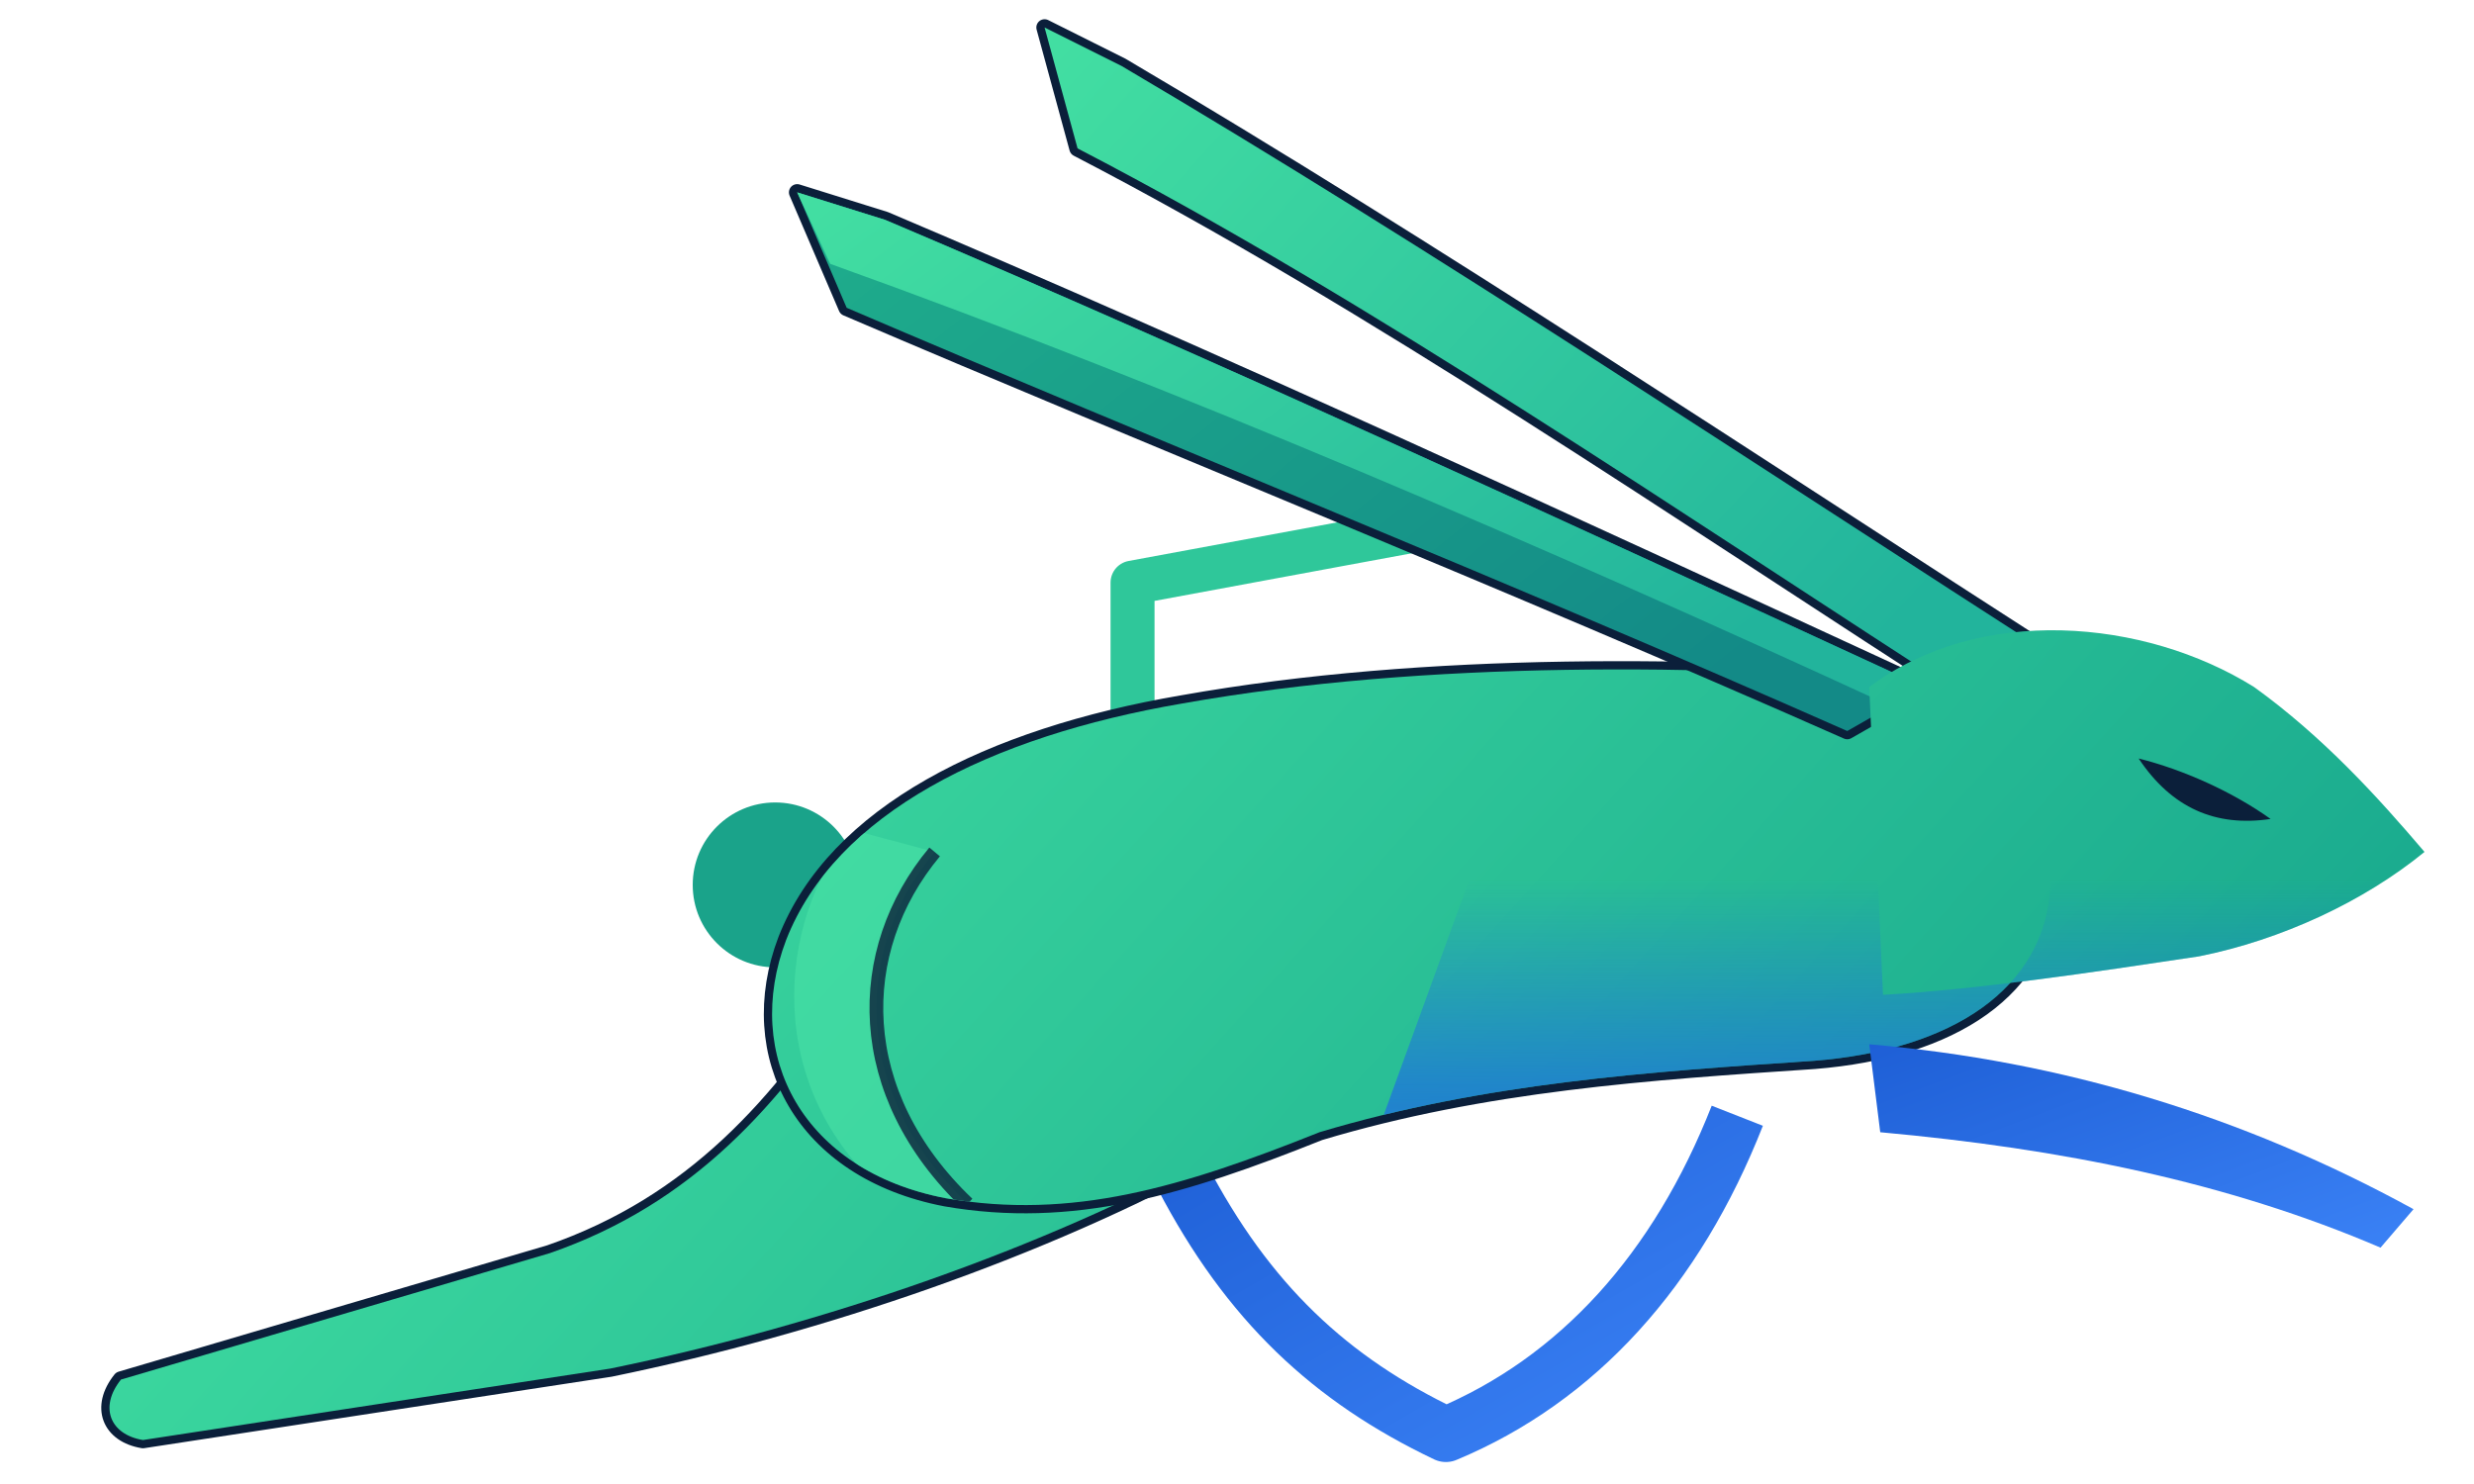
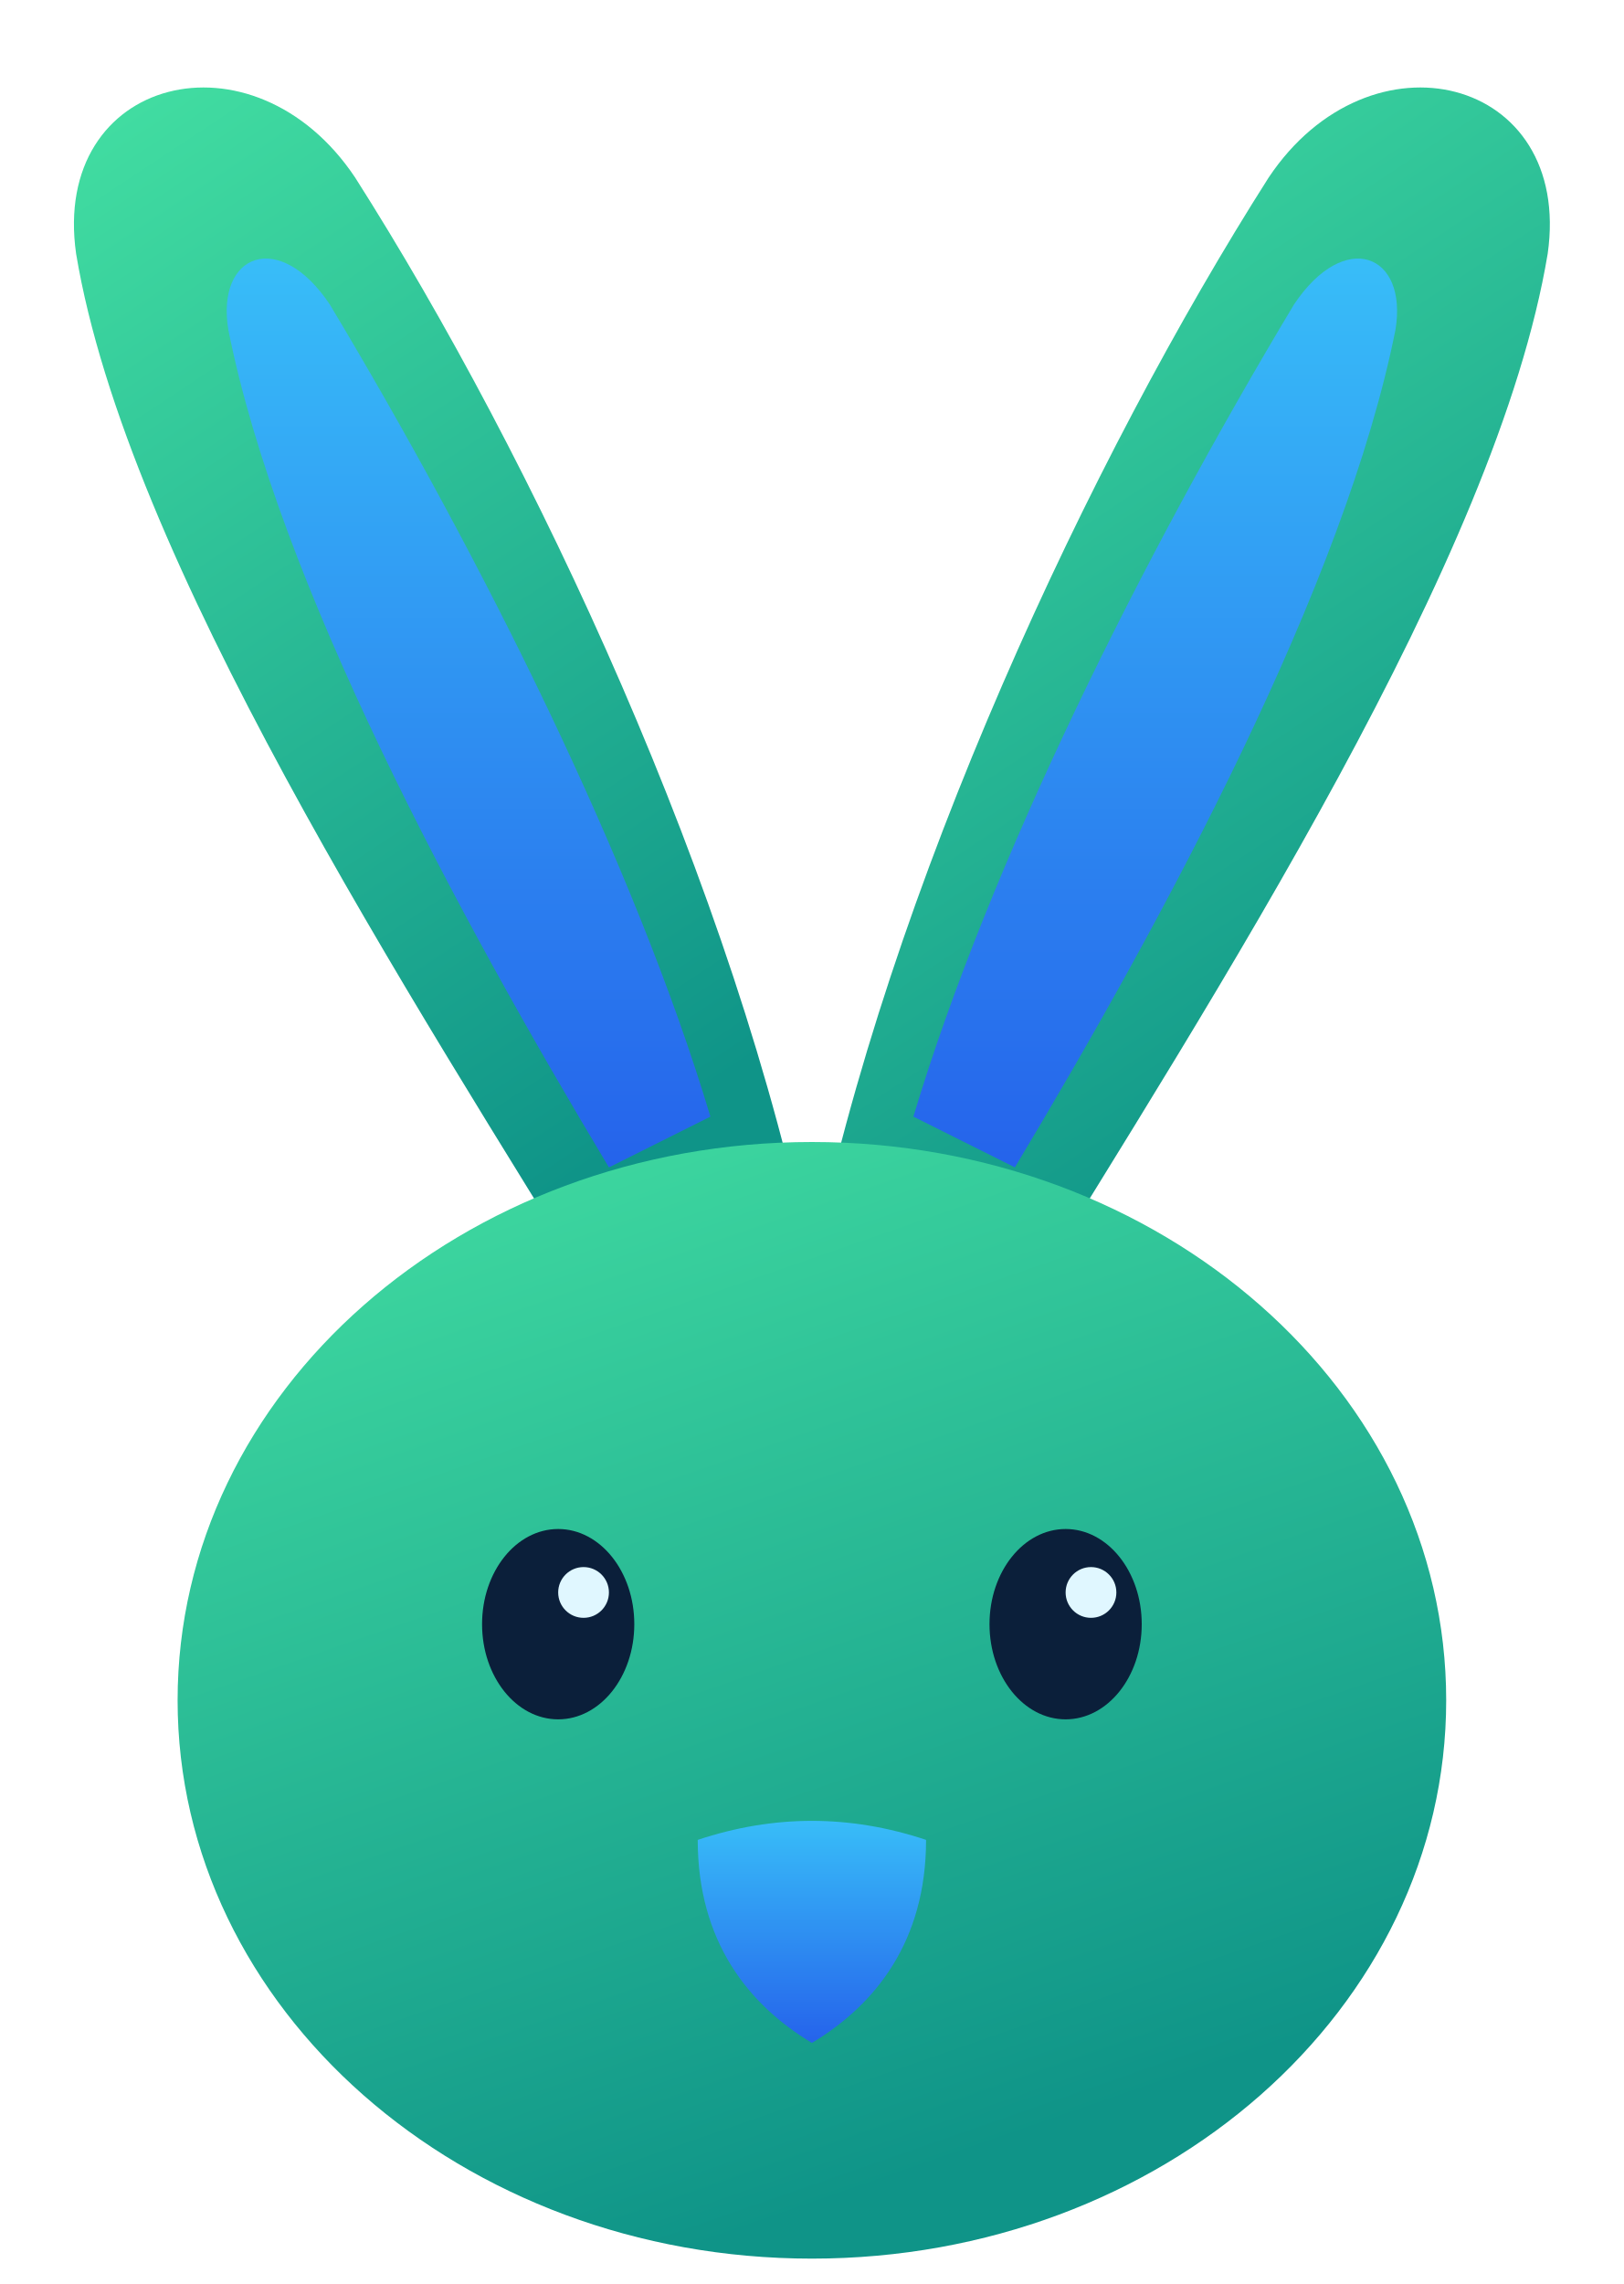
- <svg xmlns="http://www.w3.org/2000/svg" viewBox="40 50 900 540" width="450" height="270" role="img" aria-label="Vabbit">
+ <svg xmlns="http://www.w3.org/2000/svg" viewBox="36 0 128 180" width="256" height="360" role="img" aria-label="Vabbit">
  <defs>
-     <linearGradient id="teal" gradientUnits="userSpaceOnUse" x1="300" y1="200" x2="800" y2="650">
-       <stop offset="0" stop-color="#3fdca0" />
-       <stop offset="1" stop-color="#14a38c" />
+     <linearGradient id="vt" x1="0" y1="0" x2="0.4" y2="1">
+       <stop offset="0" stop-color="#43dfa2" />
+       <stop offset="1" stop-color="#0f9488" />
    </linearGradient>
-     <linearGradient id="ear" x1="0" y1="0" x2="1" y2="0.6">
-       <stop offset="0" stop-color="#43dfa2" />
-       <stop offset="1" stop-color="#22b49c" />
-     </linearGradient>
-     <linearGradient id="earDark" x1="0" y1="0" x2="1" y2="0.6">
-       <stop offset="0" stop-color="#1fae8c" />
-       <stop offset="1" stop-color="#138a87" />
-     </linearGradient>
-     <linearGradient id="head" x1="0" y1="0" x2="0.6" y2="1">
-       <stop offset="0" stop-color="#3fdca0" />
-       <stop offset="1" stop-color="#19a990" />
-     </linearGradient>
-     <linearGradient id="chest" gradientUnits="userSpaceOnUse" x1="0" y1="370" x2="0" y2="520">
-       <stop offset="0" stop-color="#1d6fe0" stop-opacity="0" />
-       <stop offset="0.5" stop-color="#1d6fe0" stop-opacity="0.7" />
+     <linearGradient id="vb" x1="0" y1="0" x2="0" y2="1">
+       <stop offset="0" stop-color="#38bdf8" />
      <stop offset="1" stop-color="#2563eb" />
    </linearGradient>
-     <linearGradient id="blue" x1="0" y1="0" x2="1" y2="1">
-       <stop offset="0" stop-color="#1e5fd6" />
-       <stop offset="1" stop-color="#3b82f6" />
-     </linearGradient>
-     <radialGradient id="knob" cx="0.4" cy="0.4" r="0.7">
-       <stop offset="0" stop-color="#e0f7ff" />
-       <stop offset="0.6" stop-color="#7dd3fc" />
-       <stop offset="1" stop-color="#38bdf8" />
-     </radialGradient>
-     <filter id="glow" x="-40%" y="-60%" width="180%" height="220%">
-       <feGaussianBlur stdDeviation="10" result="b" />
-       <feMerge>
-         <feMergeNode in="b" />
-         <feMergeNode in="SourceGraphic" />
-       </feMerge>
-     </filter>
-     <path id="bodyShape" d="M745 298 C 660 292, 560 290, 470 306 C 400 318, 344 346, 326 392 C 310 434, 332 476, 384 486 C 430 494, 470 482, 520 462 C 580 444, 640 440, 700 436 C 750 432, 784 410, 786 372 C 788 336, 772 306, 745 298 Z" />
-     <path id="headShape" d="M720 300 C 760 270, 820 275, 860 300 C 885 318, 905 340, 922 360 C 900 378, 870 392, 840 398 C 800 404, 760 410, 725 412 Z" />
-     <clipPath id="bodyClip">
-       <use href="#bodyShape" />
-       <use href="#headShape" />
-     </clipPath>
  </defs>
-   <g id="rabbit" stroke-linejoin="round">
-     <path d="M470 478 C 494 524, 524 552, 566 572 C 614 552, 650 512, 672 456" fill="none" stroke="url(#blue)" stroke-width="20" />
-     <path d="M452 312 L452 262 L560 242" fill="none" stroke="#2fc79a" stroke-width="16" />
-     <circle cx="322" cy="372" r="30" fill="#1aa38a" />
-     <path d="M352 408 C 324 452, 292 488, 240 506 L 84 552 C 76 562, 80 572, 92 574 L 262 548 C 340 532, 420 504, 482 470 Z" fill="url(#teal)" stroke="#0b1f3a" stroke-width="6" paint-order="stroke" />
-     <use href="#bodyShape" fill="url(#teal)" stroke="#0b1f3a" stroke-width="6" paint-order="stroke" />
-     <path d="M330 120 L 362 130 C 480 180, 610 240, 740 300 L 712 316 C 590 262, 460 210, 348 162 Z" fill="url(#earDark)" stroke="#0b1f3a" stroke-width="6" paint-order="stroke" />
-     <path d="M330 120 L 362 130 C 480 180, 610 240, 740 300 L 728 307 C 600 248, 470 192, 342 146 Z" fill="url(#ear)" />
-     <path d="M420 60 L 448 74 C 560 140, 680 220, 792 292 L 762 308 C 650 236, 540 160, 432 104 Z" fill="url(#ear)" stroke="#0b1f3a" stroke-width="6" paint-order="stroke" />
-     <use href="#headShape" fill="url(#teal)" />
-     <g clip-path="url(#bodyClip)">
-       <path d="M600 300 L 960 300 L 960 560 L 520 520 Z" fill="url(#chest)" />
-       <path d="M350 352 C 322 386, 318 446, 362 484 L 392 488 C 350 448, 350 396, 380 360 Z" fill="#4be3a8" opacity="0.55" />
-       <path d="M380 360 C 350 396, 350 448, 392 488" fill="none" stroke="#0b1f3a" stroke-width="5" opacity="0.8" />
-     </g>
-     <path d="M818 326 C 834 330, 852 338, 866 348 C 846 351, 830 344, 818 326 Z" fill="#0b1f3a" />
-     <path d="M720 430 C 790 436, 856 456, 918 490 L 906 504 C 850 480, 790 468, 724 462 Z" fill="url(#blue)" />
+   <g id="bunny">
+     <path d="M84 104 C 68 78, 46 44, 42 20 C 40 6, 56 2, 64 14 C 78 36, 94 70, 100 100 Z" fill="url(#vt)" />
+     <path d="M116 104 C 132 78, 154 44, 158 20 C 160 6, 144 2, 136 14 C 122 36, 106 70, 100 100 Z" fill="url(#vt)" />
+     <path d="M84 92 C 72 72, 58 46, 54 26 C 53 20, 58 18, 62 24 C 74 44, 86 68, 92 88 Z" fill="url(#vb)" />
+     <path d="M116 92 C 128 72, 142 46, 146 26 C 147 20, 142 18, 138 24 C 126 44, 114 68, 108 88 Z" fill="url(#vb)" />
+     <ellipse cx="100" cy="134" rx="50" ry="44" fill="url(#vt)" />
+     <ellipse cx="80" cy="128" rx="6" ry="7.5" fill="#0b1f3a" />
+     <ellipse cx="120" cy="128" rx="6" ry="7.5" fill="#0b1f3a" />
+     <circle cx="82" cy="125.5" r="2" fill="#e0f7ff" />
+     <circle cx="122" cy="125.5" r="2" fill="#e0f7ff" />
+     <path d="M91 145 C 97 143, 103 143, 109 145 C 109 153, 105 158, 100 161 C 95 158, 91 153, 91 145 Z" fill="url(#vb)" />
  </g>
</svg>
